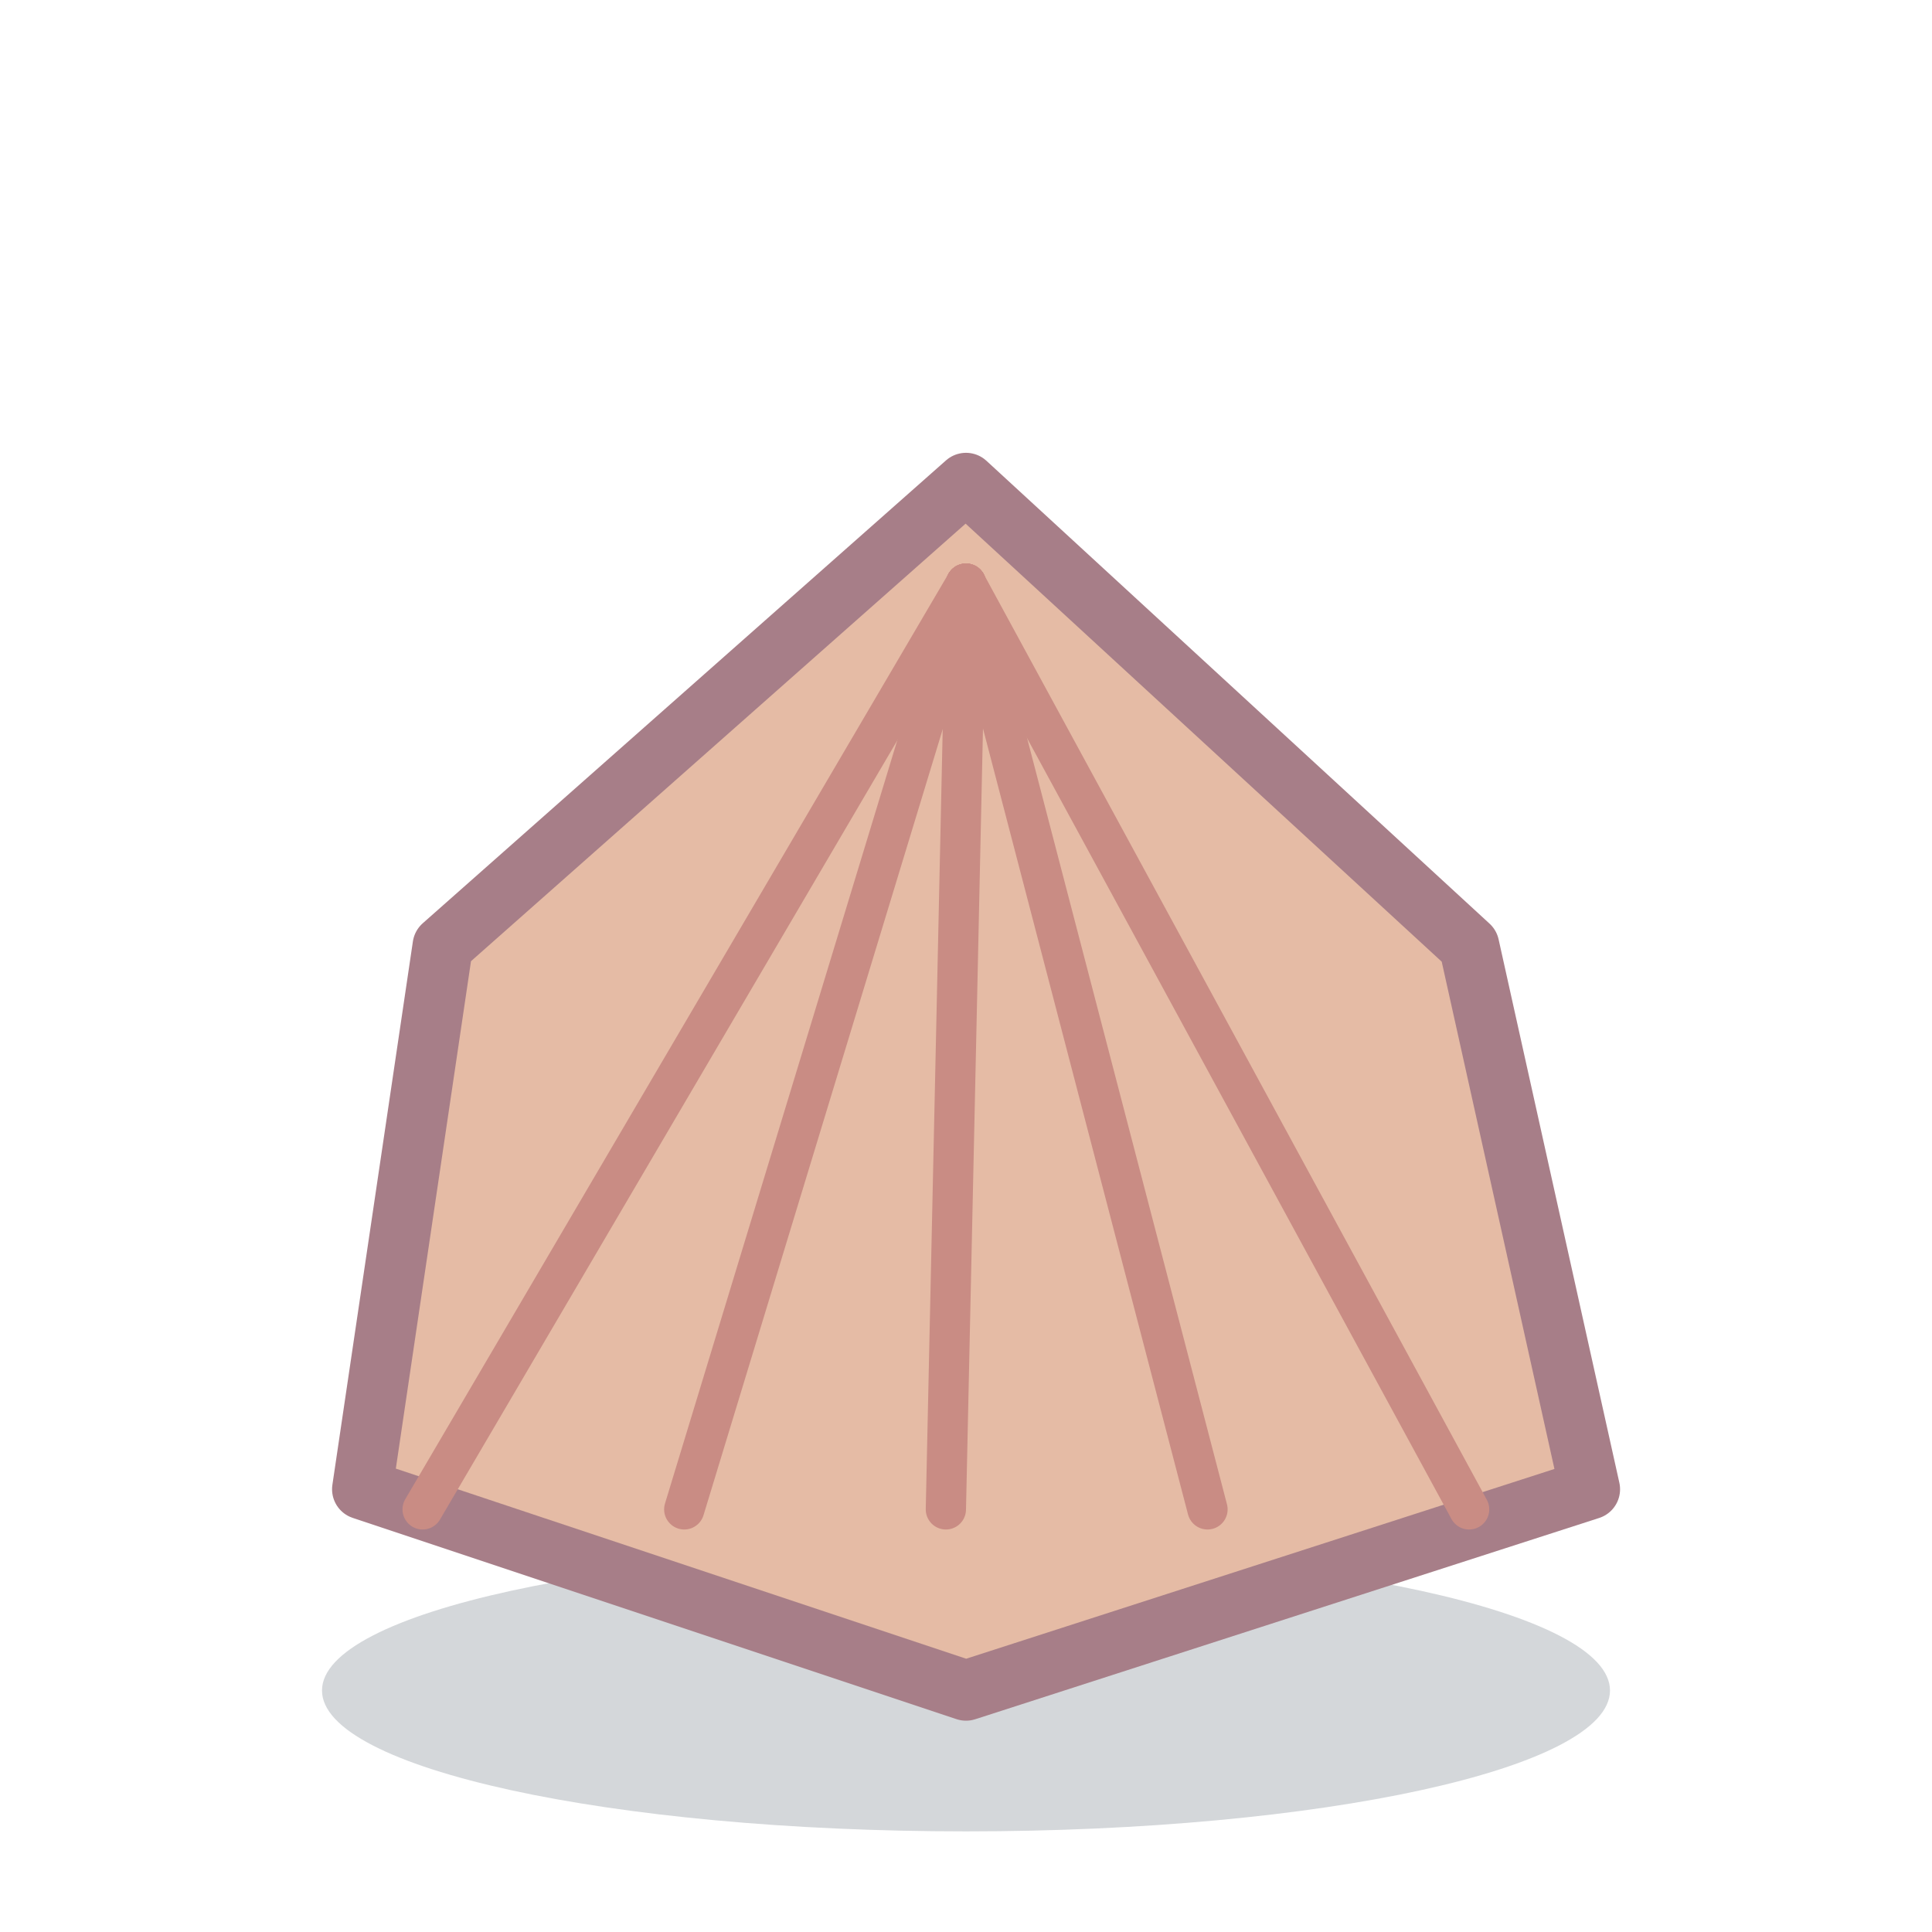
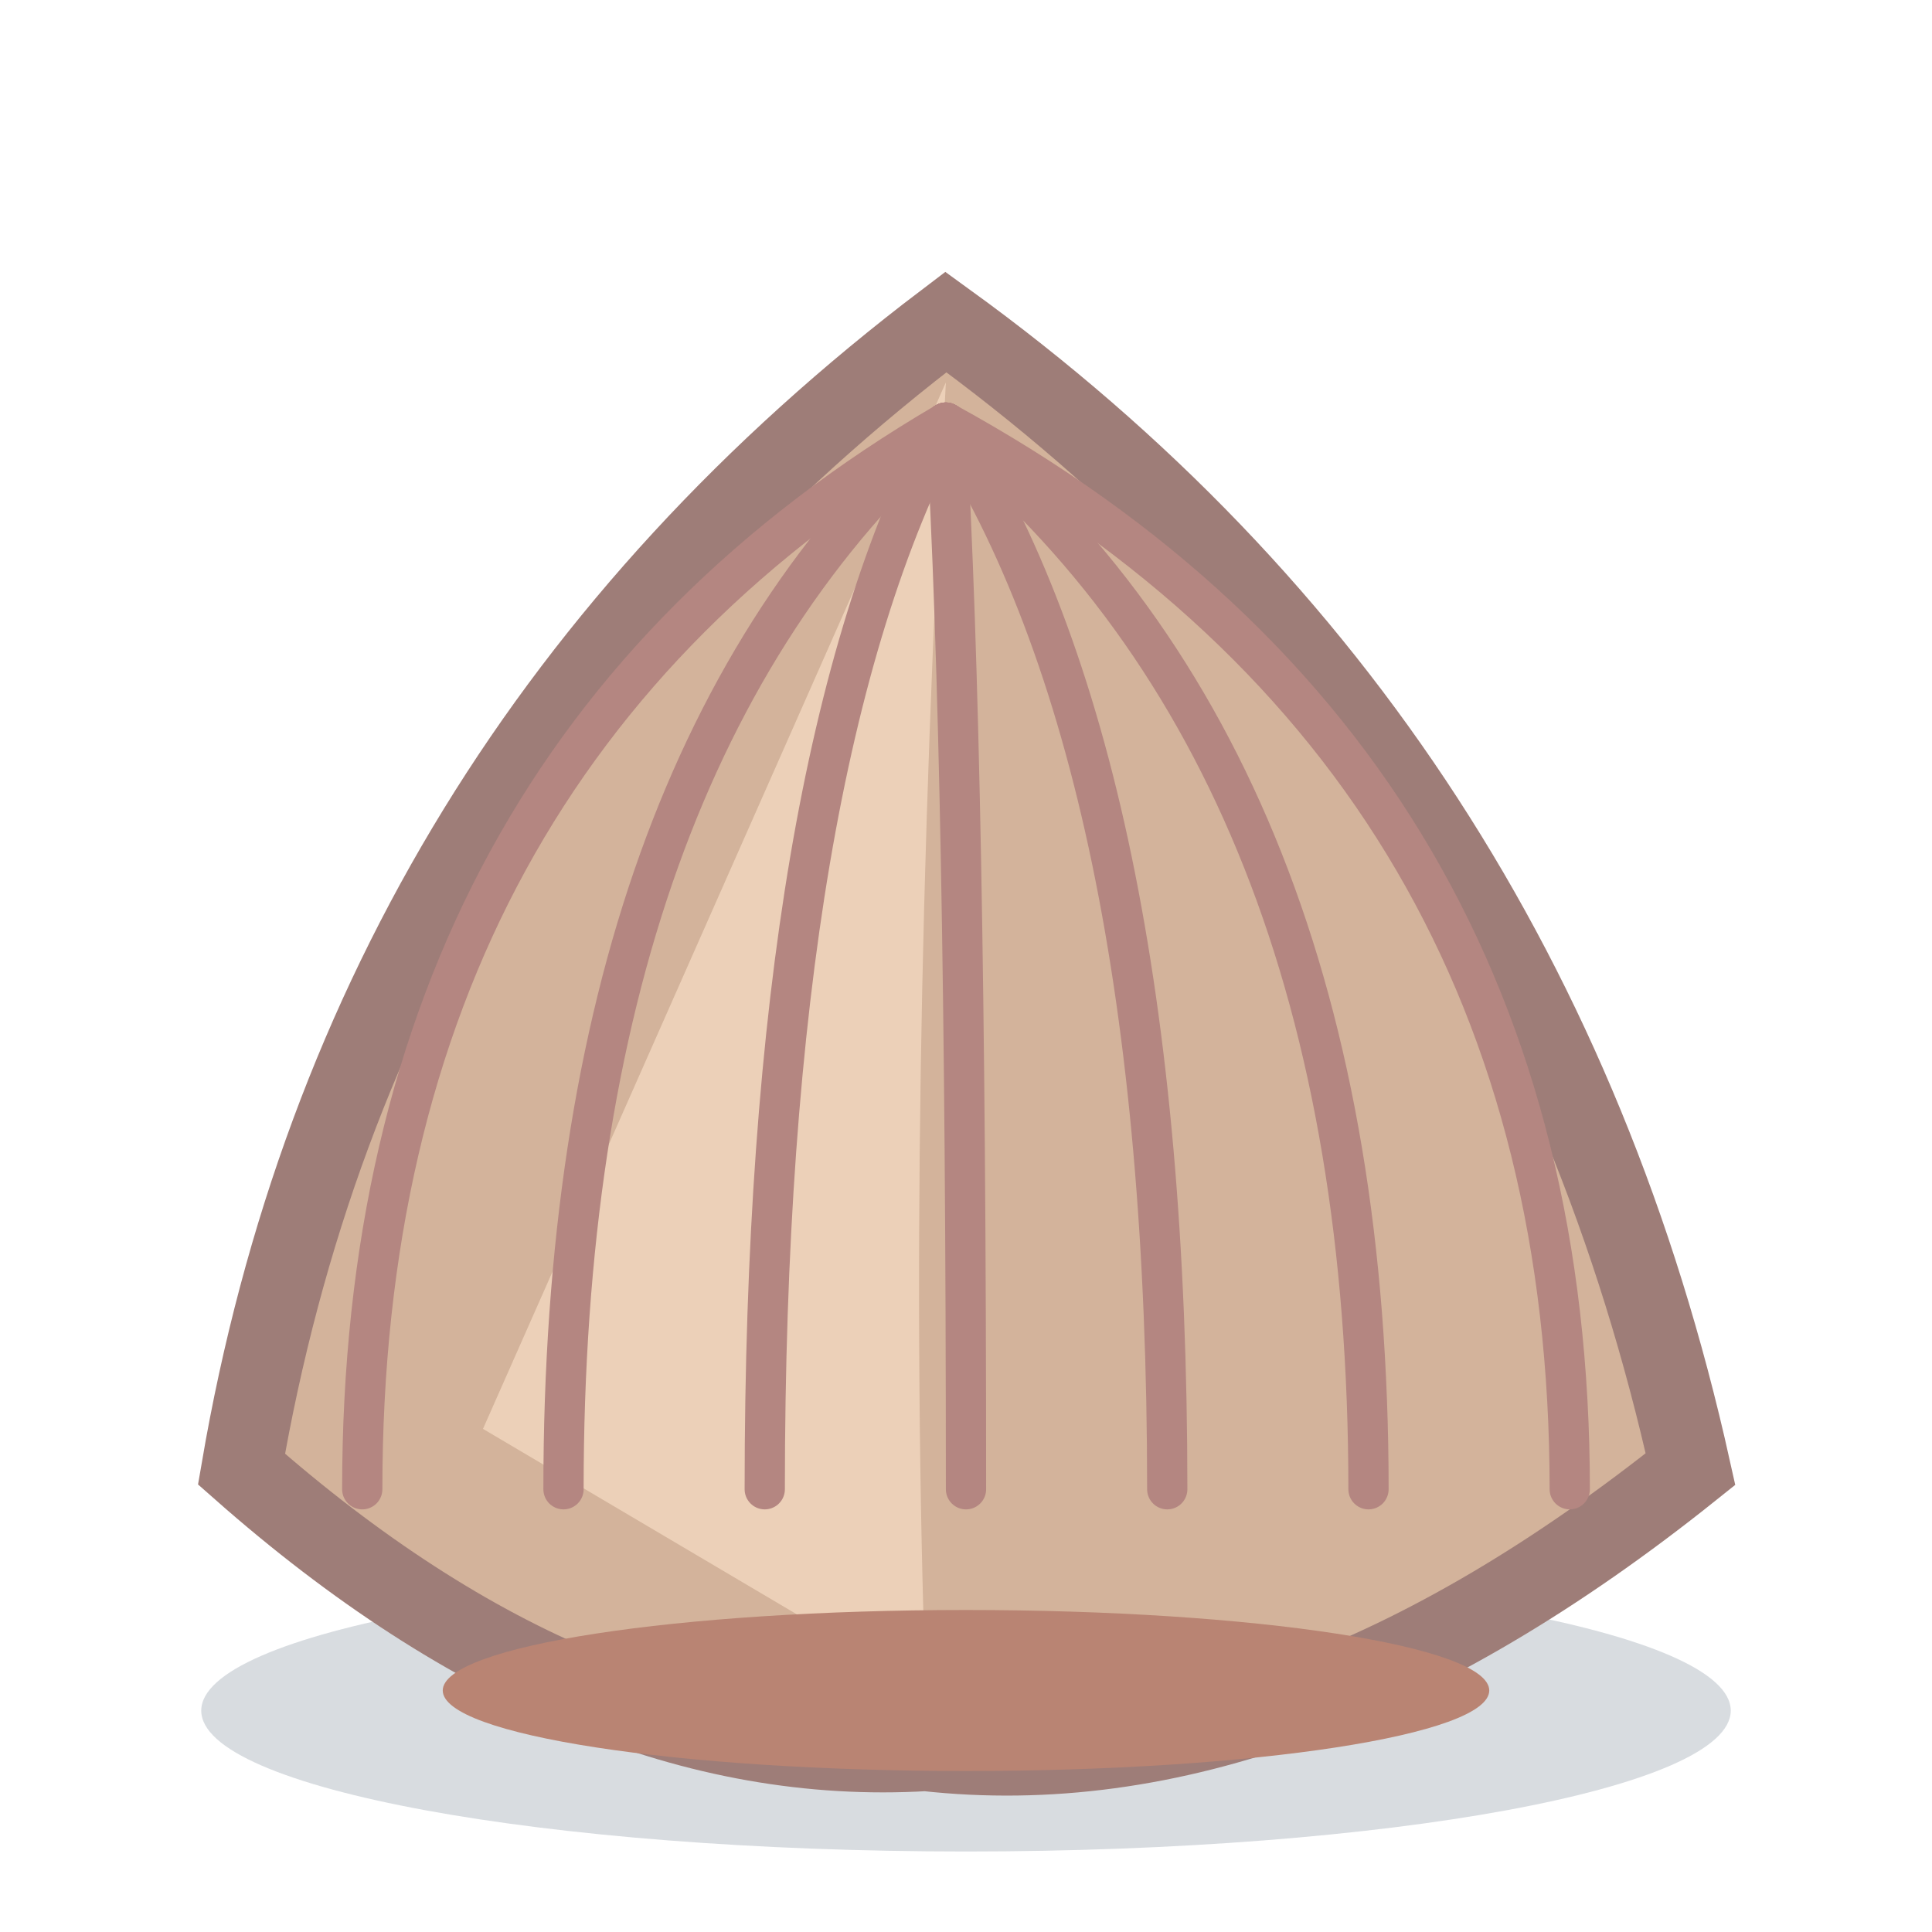
- <svg xmlns="http://www.w3.org/2000/svg" width="96" height="96" viewBox="0 0 96 96" shape-rendering="geometricPrecision">
+ <svg xmlns="http://www.w3.org/2000/svg" width="96" height="96" viewBox="0 0 96 96">
  <defs>
-     <linearGradient id="sky" x2="0" y2="1">
-       <stop stop-color="#2c6c91" />
-       <stop offset=".58" stop-color="#a0cbca" />
-       <stop offset="1" stop-color="#f6d7a7" />
+     <linearGradient id="wood" x1="0" y1="0" x2="1" y2="1">
+       <stop stop-color="#d1a273" />
+       <stop offset=".48" stop-color="#9b7252" />
+       <stop offset="1" stop-color="#665046" />
    </linearGradient>
-     <linearGradient id="sea" x2="0" y2="1">
-       <stop stop-color="#447f95" />
-       <stop offset="1" stop-color="#143c60" />
+     <linearGradient id="metal" x1="0" y1="0" x2="1" y2="1">
+       <stop stop-color="#d4cbbb" />
+       <stop offset=".38" stop-color="#96a4a0" />
+       <stop offset="1" stop-color="#405a69" />
    </linearGradient>
-     <linearGradient id="gold" x2="1" y2="1">
-       <stop stop-color="#fff4b4" />
-       <stop offset=".52" stop-color="#efc06e" />
-       <stop offset="1" stop-color="#9b7456" />
+     <linearGradient id="crystal" x1="0" y1="0" x2="1" y2="1">
+       <stop stop-color="#dffcf0" />
+       <stop offset=".5" stop-color="#8fe9e8" />
+       <stop offset="1" stop-color="#3a72ac" />
    </linearGradient>
-     <radialGradient id="halo">
-       <stop stop-color="#c9fff0" stop-opacity=".95" />
-       <stop offset="1" stop-color="#67cbd7" stop-opacity="0" />
+     <radialGradient id="lamp">
+       <stop stop-color="#fff2b7" stop-opacity="1" />
+       <stop offset=".35" stop-color="#f8ce7c" stop-opacity=".8" />
+       <stop offset="1" stop-color="#f4bf65" stop-opacity="0" />
    </radialGradient>
  </defs>
-   <ellipse cx="48" cy="84" rx="32" ry="7" fill="#28394933" stroke="none" stroke-width="0" />
-   <polygon points="18,74 22,47 48,24 73,47 79,74 48,84" fill="#e5bba5" stroke="#a77e88" stroke-width="3" stroke-linejoin="round" />
-   <path d="M48 29 L21 75" fill="none" stroke="#c98c84" stroke-width="2" stroke-linecap="round" stroke-linejoin="round" />
-   <path d="M48 29 L34 75" fill="none" stroke="#c98c84" stroke-width="2" stroke-linecap="round" stroke-linejoin="round" />
-   <path d="M48 29 L47 75" fill="none" stroke="#c98c84" stroke-width="2" stroke-linecap="round" stroke-linejoin="round" />
-   <path d="M48 29 L60 75" fill="none" stroke="#c98c84" stroke-width="2" stroke-linecap="round" stroke-linejoin="round" />
-   <path d="M48 29 L73 75" fill="none" stroke="#c98c84" stroke-width="2" stroke-linecap="round" stroke-linejoin="round" />
+   <ellipse cx="48" cy="85" rx="38" ry="7" fill="#172f49" opacity=".17" />
+   <path d="M12 73 Q18 38 47 16 Q76 37 84 73 Q64 89 46 87 Q29 88 12 73Z" fill="#d3b39b" stroke="#9e7d78" stroke-width="4" />
+   <path d="M47 19 Q45 55 46 84 L24 71Z" fill="#f6dcc3" opacity=".73" />
+   <path d="M47 21 Q18 38 18 74" fill="none" stroke="#b48681" stroke-width="2" stroke-linecap="round" stroke-linejoin="round" />
+   <path d="M47 21 Q28 38 28 74" fill="none" stroke="#b48681" stroke-width="2" stroke-linecap="round" stroke-linejoin="round" />
+   <path d="M47 21 Q38 38 38 74" fill="none" stroke="#b48681" stroke-width="2" stroke-linecap="round" stroke-linejoin="round" />
+   <path d="M47 21 Q48 38 48 74" fill="none" stroke="#b48681" stroke-width="2" stroke-linecap="round" stroke-linejoin="round" />
+   <path d="M47 21 Q58 38 58 74" fill="none" stroke="#b48681" stroke-width="2" stroke-linecap="round" stroke-linejoin="round" />
+   <path d="M47 21 Q68 38 68 74" fill="none" stroke="#b48681" stroke-width="2" stroke-linecap="round" stroke-linejoin="round" />
+   <path d="M47 21 Q78 38 78 74" fill="none" stroke="#b48681" stroke-width="2" stroke-linecap="round" stroke-linejoin="round" />
+   <ellipse cx="48" cy="84" rx="26" ry="4" fill="#b98473" />
</svg>
